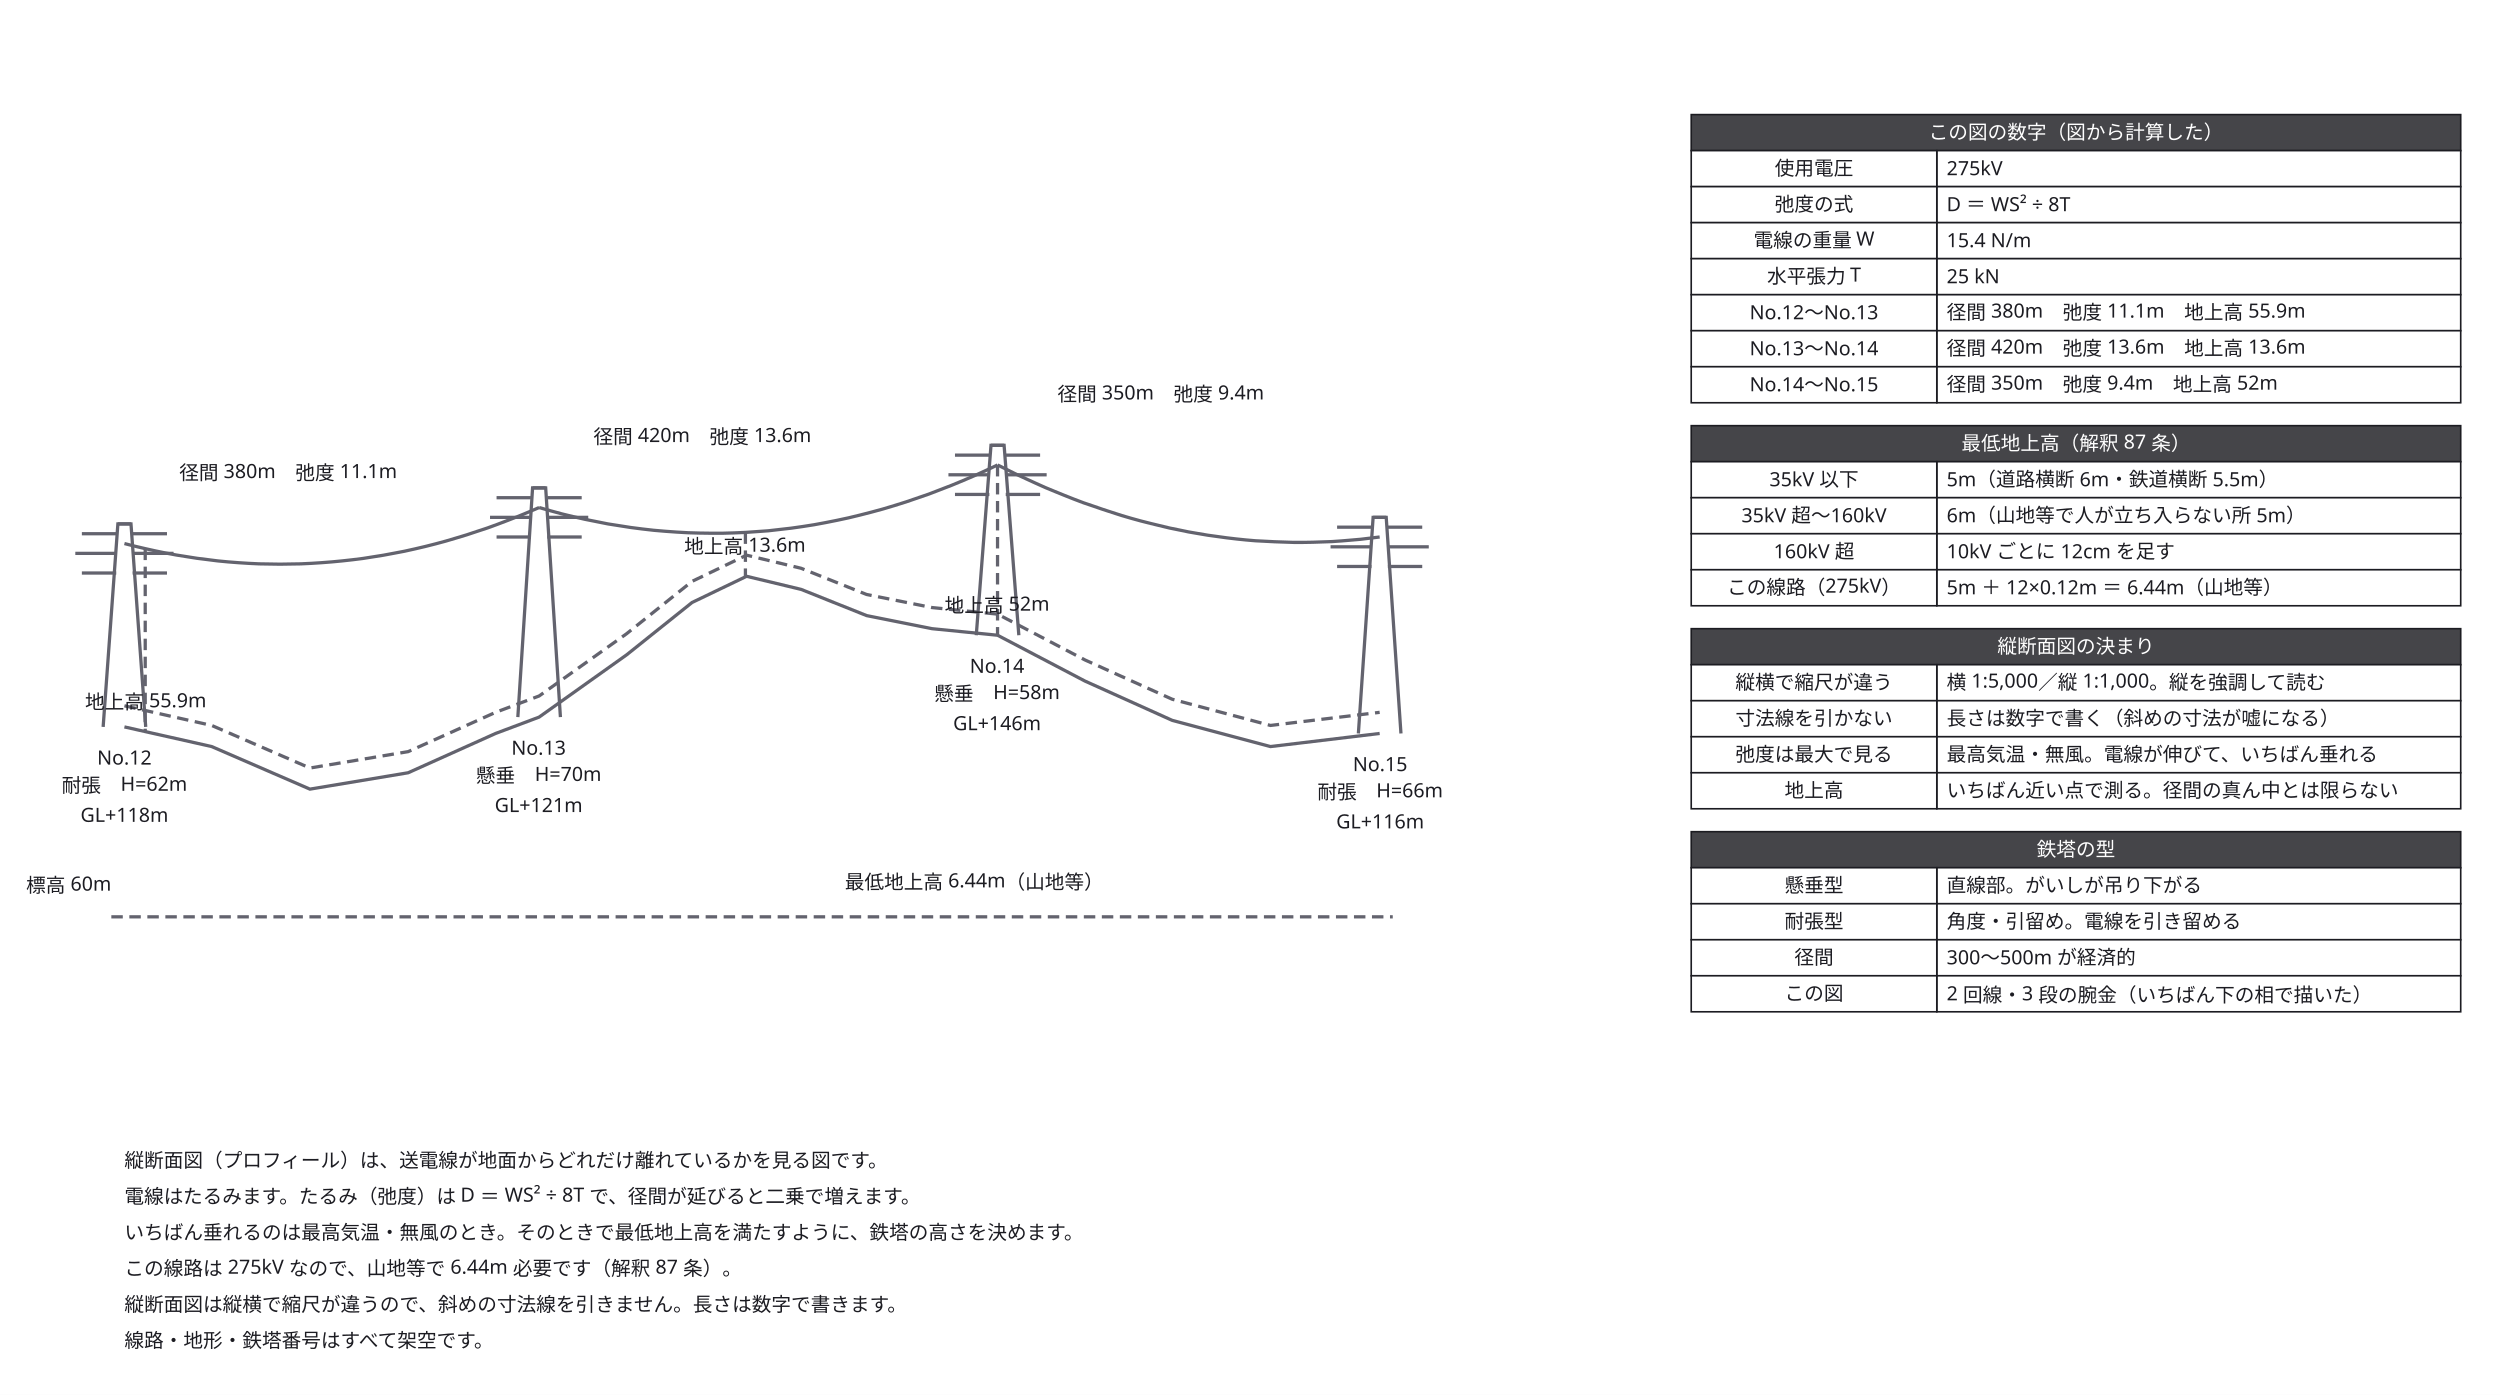
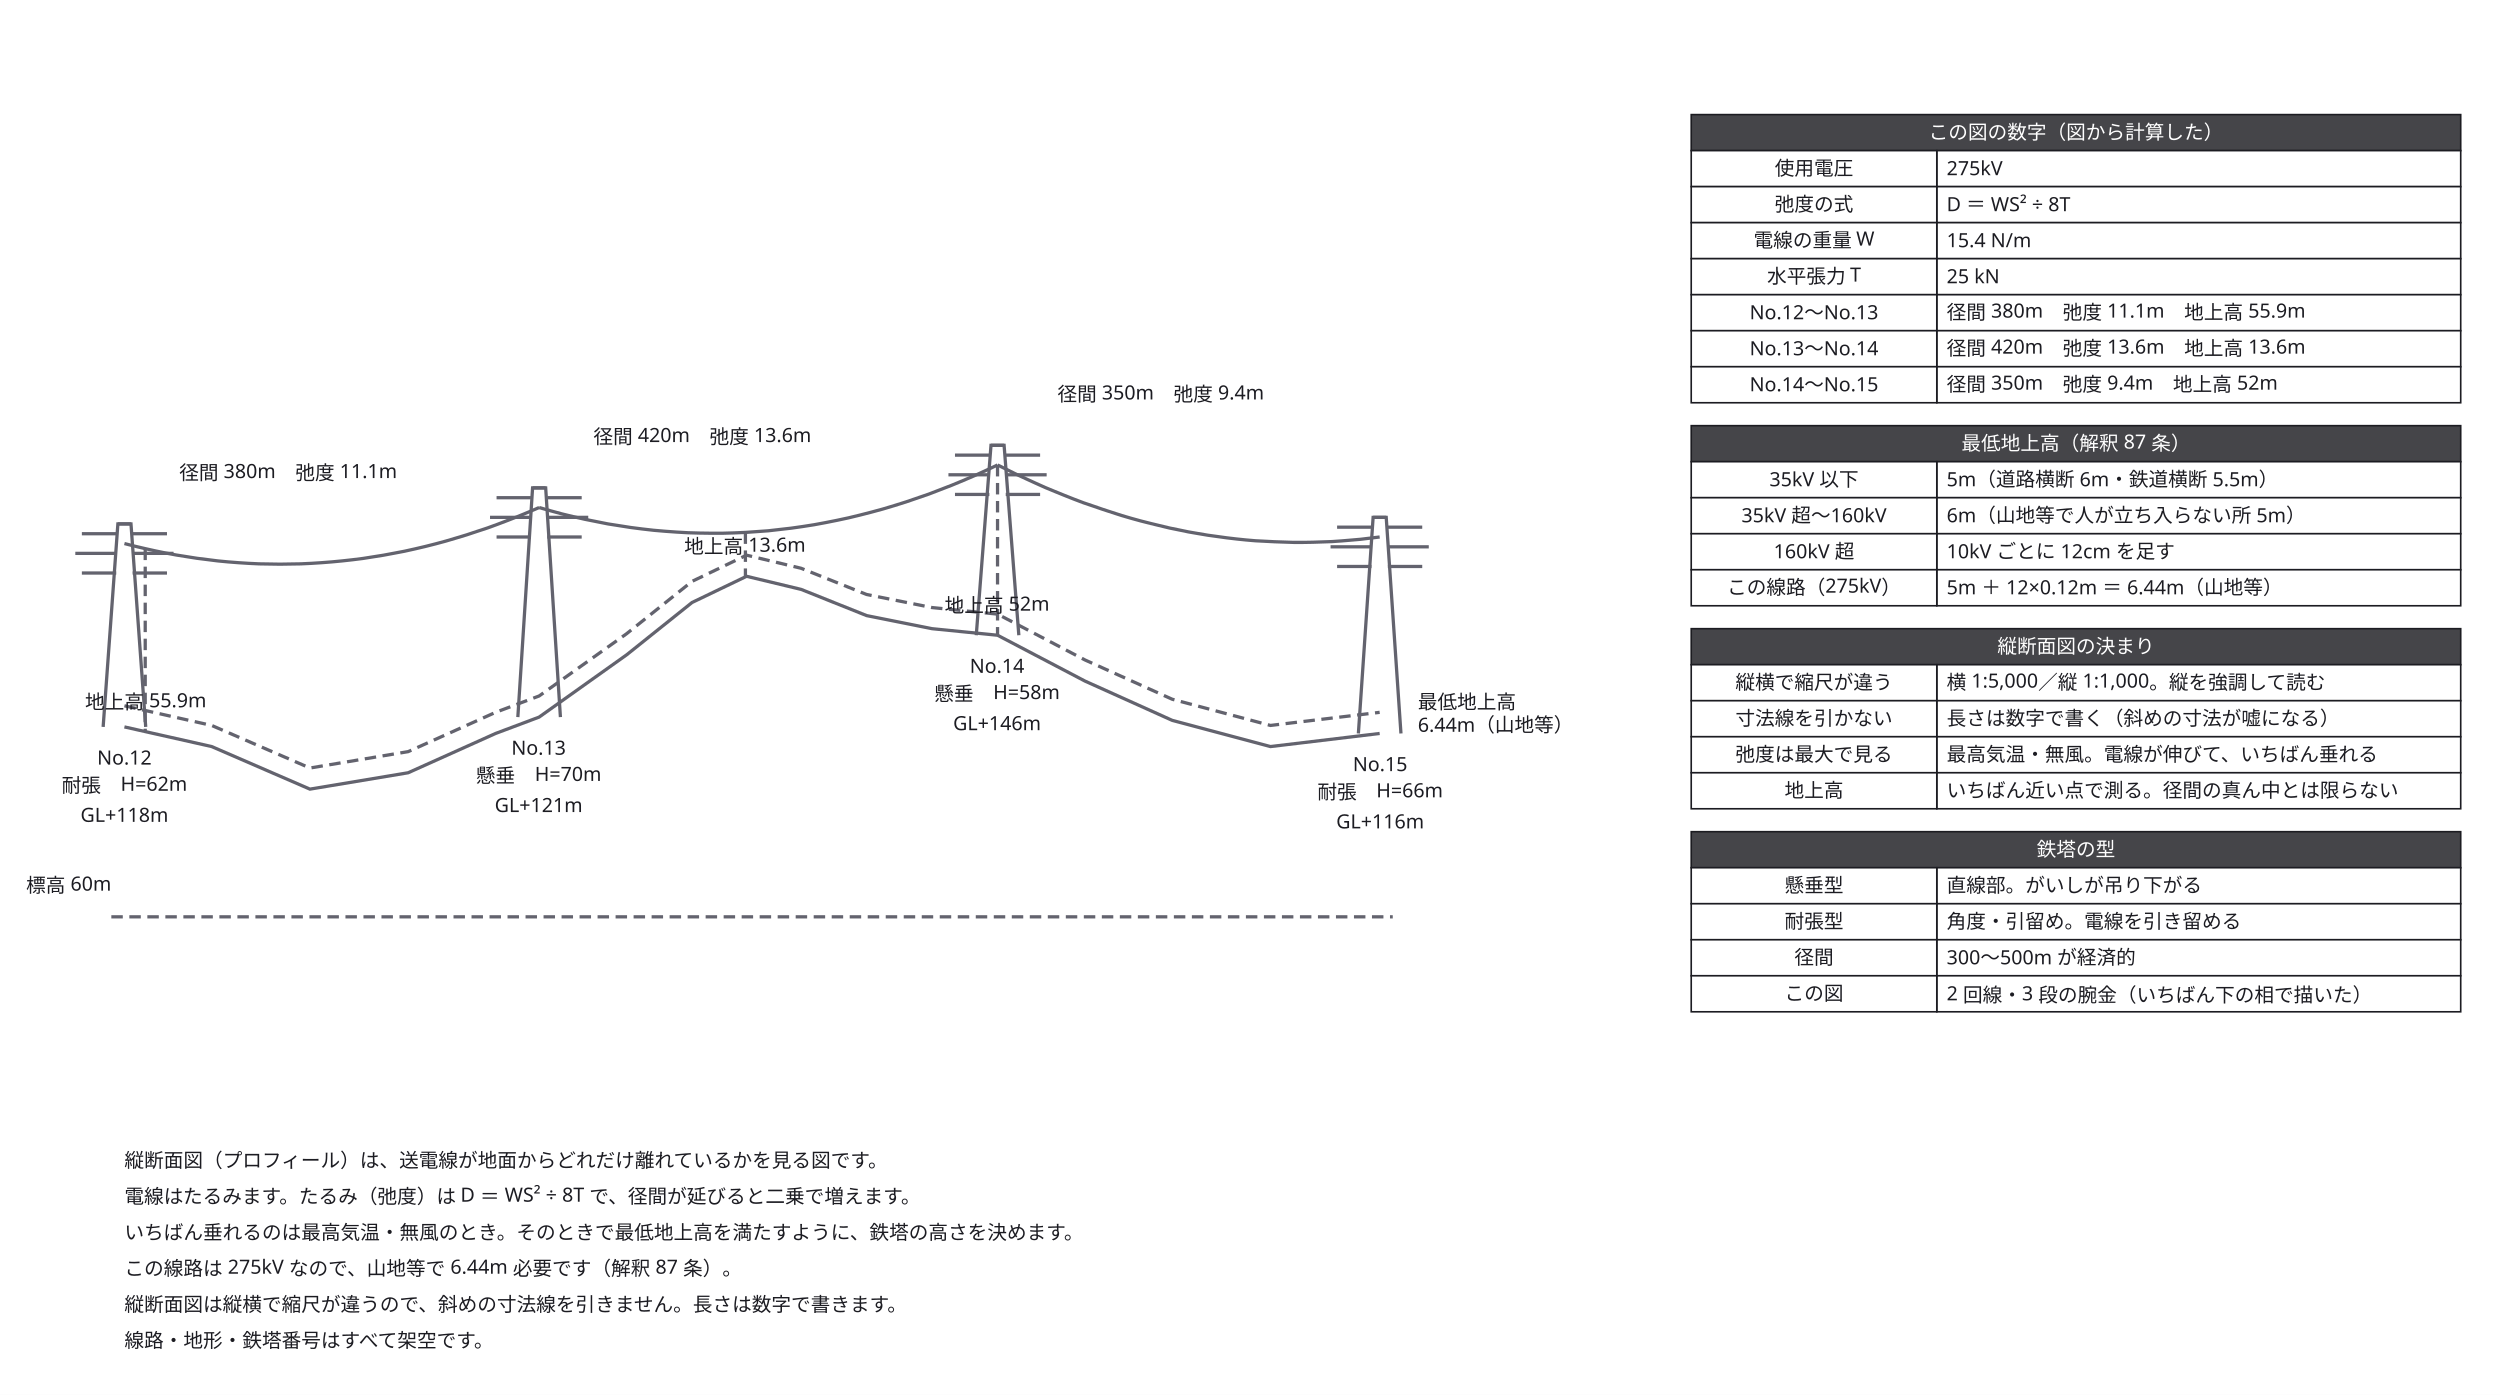
<svg xmlns="http://www.w3.org/2000/svg" width="1527" height="852" viewBox="0 0 1527 852">
  <defs>
    <marker id="arrow" viewBox="0 0 10 10" refX="9" refY="5" markerWidth="6" markerHeight="6" orient="auto">
      <path d="M 0 0 L 10 5 L 0 10 z" fill="#63636e" />
    </marker>
  </defs>
  <rect data-paper="1" x="0" y="0" width="1527" height="852" fill="#ffffff" />
  <g data-edge="p0&gt;p0" data-pinned="false">
    <path d="M 76 444 L 129.3 456 L 189.3 482 L 249.3 472 L 302.7 448 L 329.3 438 L 382.7 400 L 422.7 368 L 456 352 L 489.3 360 L 529.3 376 L 569.3 384 L 609.3 388 L 662.7 416 L 716 440 L 776 456 L 842.7 448" fill="none" stroke="#63636e" stroke-width="2" />
  </g>
  <g data-edge="p1&gt;p1" data-pinned="false">
    <path d="M 63 444 L 72 320 L 80 320 L 89 444" fill="none" stroke="#63636e" stroke-width="2" />
  </g>
  <g data-edge="p2&gt;p2" data-pinned="false">
    <path d="M 72 320 L 80 320" fill="none" stroke="#63636e" stroke-width="2" />
  </g>
  <g data-edge="p3&gt;p3" data-pinned="false">
    <path d="M 50 326 L 71 326" fill="none" stroke="#63636e" stroke-width="2" />
  </g>
  <g data-edge="p4&gt;p4" data-pinned="false">
    <path d="M 81 326 L 102 326" fill="none" stroke="#63636e" stroke-width="2" />
  </g>
  <g data-edge="p5&gt;p5" data-pinned="false">
    <path d="M 46 338 L 71 338" fill="none" stroke="#63636e" stroke-width="2" />
  </g>
  <g data-edge="p6&gt;p6" data-pinned="false">
    <path d="M 81 338 L 106 338" fill="none" stroke="#63636e" stroke-width="2" />
  </g>
  <g data-edge="p7&gt;p7" data-pinned="false">
    <path d="M 50 350 L 71 350" fill="none" stroke="#63636e" stroke-width="2" />
  </g>
  <g data-edge="p8&gt;p8" data-pinned="false">
    <path d="M 81 350 L 102 350" fill="none" stroke="#63636e" stroke-width="2" />
  </g>
  <g data-edge="p9&gt;p9" data-pinned="false">
    <path d="M 316.3 438 L 325.3 298 L 333.3 298 L 342.3 438" fill="none" stroke="#63636e" stroke-width="2" />
  </g>
  <g data-edge="p10&gt;p10" data-pinned="false">
    <path d="M 325.3 298 L 333.3 298" fill="none" stroke="#63636e" stroke-width="2" />
  </g>
  <g data-edge="p11&gt;p11" data-pinned="false">
    <path d="M 303.3 304 L 324.3 304" fill="none" stroke="#63636e" stroke-width="2" />
  </g>
  <g data-edge="p12&gt;p12" data-pinned="false">
    <path d="M 334.3 304 L 355.3 304" fill="none" stroke="#63636e" stroke-width="2" />
  </g>
  <g data-edge="p13&gt;p13" data-pinned="false">
    <path d="M 299.3 316 L 324.3 316" fill="none" stroke="#63636e" stroke-width="2" />
  </g>
  <g data-edge="p14&gt;p14" data-pinned="false">
    <path d="M 334.3 316 L 359.3 316" fill="none" stroke="#63636e" stroke-width="2" />
  </g>
  <g data-edge="p15&gt;p15" data-pinned="false">
    <path d="M 303.3 328 L 324.3 328" fill="none" stroke="#63636e" stroke-width="2" />
  </g>
  <g data-edge="p16&gt;p16" data-pinned="false">
    <path d="M 334.3 328 L 355.3 328" fill="none" stroke="#63636e" stroke-width="2" />
  </g>
  <g data-edge="p17&gt;p17" data-pinned="false">
    <path d="M 596.3 388 L 605.3 272 L 613.3 272 L 622.3 388" fill="none" stroke="#63636e" stroke-width="2" />
  </g>
  <g data-edge="p18&gt;p18" data-pinned="false">
    <path d="M 605.3 272 L 613.3 272" fill="none" stroke="#63636e" stroke-width="2" />
  </g>
  <g data-edge="p19&gt;p19" data-pinned="false">
    <path d="M 583.3 278 L 604.3 278" fill="none" stroke="#63636e" stroke-width="2" />
  </g>
  <g data-edge="p20&gt;p20" data-pinned="false">
    <path d="M 614.3 278 L 635.3 278" fill="none" stroke="#63636e" stroke-width="2" />
  </g>
  <g data-edge="p21&gt;p21" data-pinned="false">
    <path d="M 579.3 290 L 604.3 290" fill="none" stroke="#63636e" stroke-width="2" />
  </g>
  <g data-edge="p22&gt;p22" data-pinned="false">
    <path d="M 614.3 290 L 639.3 290" fill="none" stroke="#63636e" stroke-width="2" />
  </g>
  <g data-edge="p23&gt;p23" data-pinned="false">
    <path d="M 583.3 302 L 604.3 302" fill="none" stroke="#63636e" stroke-width="2" />
  </g>
  <g data-edge="p24&gt;p24" data-pinned="false">
    <path d="M 614.3 302 L 635.3 302" fill="none" stroke="#63636e" stroke-width="2" />
  </g>
  <g data-edge="p25&gt;p25" data-pinned="false">
    <path d="M 829.7 448 L 838.7 316 L 846.7 316 L 855.7 448" fill="none" stroke="#63636e" stroke-width="2" />
  </g>
  <g data-edge="p26&gt;p26" data-pinned="false">
    <path d="M 838.7 316 L 846.7 316" fill="none" stroke="#63636e" stroke-width="2" />
  </g>
  <g data-edge="p27&gt;p27" data-pinned="false">
    <path d="M 816.7 322 L 837.7 322" fill="none" stroke="#63636e" stroke-width="2" />
  </g>
  <g data-edge="p28&gt;p28" data-pinned="false">
    <path d="M 847.7 322 L 868.7 322" fill="none" stroke="#63636e" stroke-width="2" />
  </g>
  <g data-edge="p29&gt;p29" data-pinned="false">
    <path d="M 812.7 334 L 837.7 334" fill="none" stroke="#63636e" stroke-width="2" />
  </g>
  <g data-edge="p30&gt;p30" data-pinned="false">
    <path d="M 847.7 334 L 872.7 334" fill="none" stroke="#63636e" stroke-width="2" />
  </g>
  <g data-edge="p31&gt;p31" data-pinned="false">
    <path d="M 816.7 346 L 837.7 346" fill="none" stroke="#63636e" stroke-width="2" />
  </g>
  <g data-edge="p32&gt;p32" data-pinned="false">
    <path d="M 847.7 346 L 868.7 346" fill="none" stroke="#63636e" stroke-width="2" />
  </g>
  <g data-edge="p33&gt;p33" data-pinned="false">
    <path d="M 76 332 L 82.3 333.6 L 88.7 335.1 L 95 336.5 L 101.3 337.8 L 107.7 339 L 114 340 L 120.3 341 L 126.7 341.8 L 133 342.6 L 139.3 343.2 L 145.7 343.7 L 152 344.1 L 158.3 344.4 L 164.7 344.5 L 171 344.6 L 177.3 344.5 L 183.7 344.4 L 190 344.1 L 196.3 343.7 L 202.7 343.2 L 209 342.6 L 215.3 341.9 L 221.7 341.1 L 228 340.1 L 234.3 339.1 L 240.7 337.9 L 247 336.7 L 253.3 335.3 L 259.7 333.8 L 266 332.2 L 272.3 330.5 L 278.7 328.6 L 285 326.7 L 291.3 324.6 L 297.7 322.5 L 304 320.2 L 310.3 317.8 L 316.7 315.3 L 323 312.7 L 329.3 310" fill="none" stroke="#63636e" stroke-width="2" />
  </g>
  <g data-edge="p34&gt;p34" data-pinned="false">
    <path d="M 88.7 335.1 L 88.7 446.9" fill="none" stroke="#63636e" stroke-width="2" stroke-dasharray="7 4" />
  </g>
  <g data-edge="p35&gt;p35" data-pinned="false">
    <path d="M 329.3 310 L 336.3 312 L 343.3 313.9 L 350.3 315.6 L 357.3 317.2 L 364.3 318.6 L 371.3 320 L 378.3 321.1 L 385.3 322.2 L 392.3 323.1 L 399.3 323.9 L 406.3 324.5 L 413.3 325 L 420.3 325.4 L 427.3 325.6 L 434.3 325.7 L 441.3 325.7 L 448.3 325.5 L 455.3 325.2 L 462.3 324.7 L 469.3 324.2 L 476.3 323.4 L 483.3 322.6 L 490.3 321.6 L 497.3 320.5 L 504.3 319.2 L 511.3 317.8 L 518.3 316.3 L 525.3 314.6 L 532.3 312.8 L 539.3 310.9 L 546.3 308.8 L 553.3 306.6 L 560.3 304.2 L 567.3 301.8 L 574.3 299.1 L 581.3 296.4 L 588.3 293.5 L 595.3 290.5 L 602.3 287.3 L 609.3 284" fill="none" stroke="#63636e" stroke-width="2" />
  </g>
  <g data-edge="p36&gt;p36" data-pinned="false">
    <path d="M 455.3 325.2 L 455.3 352.3" fill="none" stroke="#63636e" stroke-width="2" stroke-dasharray="7 4" />
  </g>
  <g data-edge="p37&gt;p37" data-pinned="false">
    <path d="M 609.3 284 L 615.2 286.9 L 621 289.8 L 626.8 292.5 L 632.7 295.2 L 638.5 297.8 L 644.3 300.2 L 650.2 302.6 L 656 304.9 L 661.8 307.1 L 667.7 309.1 L 673.5 311.1 L 679.3 313 L 685.2 314.9 L 691 316.6 L 696.8 318.2 L 702.7 319.7 L 708.5 321.1 L 714.3 322.5 L 720.2 323.7 L 726 324.9 L 731.8 325.9 L 737.7 326.9 L 743.5 327.7 L 749.3 328.5 L 755.2 329.2 L 761 329.8 L 766.8 330.3 L 772.7 330.6 L 778.5 330.9 L 784.3 331.1 L 790.2 331.3 L 796 331.3 L 801.8 331.2 L 807.7 331 L 813.5 330.8 L 819.3 330.4 L 825.2 329.9 L 831 329.4 L 836.8 328.7 L 842.7 328" fill="none" stroke="#63636e" stroke-width="2" />
  </g>
  <g data-edge="p38&gt;p38" data-pinned="false">
    <path d="M 609.3 284 L 609.3 388" fill="none" stroke="#63636e" stroke-width="2" stroke-dasharray="7 4" />
  </g>
  <g data-edge="p39&gt;p39" data-pinned="false">
    <path d="M 76 431.1 L 129.3 443.1 L 189.3 469.1 L 249.3 459.1 L 302.7 435.1 L 329.3 425.1 L 382.7 387.1 L 422.7 355.1 L 456 339.1 L 489.3 347.1 L 529.3 363.1 L 569.3 371.1 L 609.3 375.1 L 662.7 403.1 L 716 427.1 L 776 443.1 L 842.7 435.1" fill="none" stroke="#63636e" stroke-width="2" stroke-dasharray="7 4" />
  </g>
  <g data-edge="p40&gt;p40" data-pinned="false">
    <path d="M 68 560 L 850.7 560" fill="none" stroke="#63636e" stroke-width="2" stroke-dasharray="7 4" />
  </g>
  <g data-node="n1" data-pinned="false" data-shape="rect" />
  <g data-node="n2" data-pinned="false" data-shape="rect" />
  <g data-node="n3" data-pinned="false" data-shape="rect" />
  <g data-node="n4" data-pinned="false" data-shape="rect" />
  <g data-node="n5" data-pinned="false" data-shape="rect" />
  <g data-node="n6" data-pinned="false" data-shape="rect" />
  <g data-node="h70" data-pinned="false" data-shape="rect">
    <rect x="1033" y="70" width="470" height="22" fill="#ffffff" stroke="#1c1c22" stroke-width="1" />
    <rect x="1033" y="70" width="470" height="22" fill="#1c1c22" fill-opacity="0.82" />
  </g>
  <g data-node="h260" data-pinned="false" data-shape="rect">
    <rect x="1033" y="260" width="470" height="22" fill="#ffffff" stroke="#1c1c22" stroke-width="1" />
    <rect x="1033" y="260" width="470" height="22" fill="#1c1c22" fill-opacity="0.82" />
  </g>
  <g data-node="h384" data-pinned="false" data-shape="rect">
    <rect x="1033" y="384" width="470" height="22" fill="#ffffff" stroke="#1c1c22" stroke-width="1" />
    <rect x="1033" y="384" width="470" height="22" fill="#1c1c22" fill-opacity="0.82" />
  </g>
  <g data-node="h508" data-pinned="false" data-shape="rect">
    <rect x="1033" y="508" width="470" height="22" fill="#ffffff" stroke="#1c1c22" stroke-width="1" />
    <rect x="1033" y="508" width="470" height="22" fill="#1c1c22" fill-opacity="0.82" />
  </g>
  <g data-node="b92" data-pinned="false" data-shape="rect">
    <rect x="1183" y="92" width="320" height="22" fill="#ffffff" stroke="#1c1c22" stroke-width="1" />
  </g>
  <g data-node="b114" data-pinned="false" data-shape="rect">
    <rect x="1183" y="114" width="320" height="22" fill="#ffffff" stroke="#1c1c22" stroke-width="1" />
  </g>
  <g data-node="b136" data-pinned="false" data-shape="rect">
    <rect x="1183" y="136" width="320" height="22" fill="#ffffff" stroke="#1c1c22" stroke-width="1" />
  </g>
  <g data-node="b158" data-pinned="false" data-shape="rect">
    <rect x="1183" y="158" width="320" height="22" fill="#ffffff" stroke="#1c1c22" stroke-width="1" />
  </g>
  <g data-node="b180" data-pinned="false" data-shape="rect">
    <rect x="1183" y="180" width="320" height="22" fill="#ffffff" stroke="#1c1c22" stroke-width="1" />
  </g>
  <g data-node="b202" data-pinned="false" data-shape="rect">
    <rect x="1183" y="202" width="320" height="22" fill="#ffffff" stroke="#1c1c22" stroke-width="1" />
  </g>
  <g data-node="b224" data-pinned="false" data-shape="rect">
    <rect x="1183" y="224" width="320" height="22" fill="#ffffff" stroke="#1c1c22" stroke-width="1" />
  </g>
  <g data-node="b282" data-pinned="false" data-shape="rect">
    <rect x="1183" y="282" width="320" height="22" fill="#ffffff" stroke="#1c1c22" stroke-width="1" />
  </g>
  <g data-node="b304" data-pinned="false" data-shape="rect">
    <rect x="1183" y="304" width="320" height="22" fill="#ffffff" stroke="#1c1c22" stroke-width="1" />
  </g>
  <g data-node="b326" data-pinned="false" data-shape="rect">
    <rect x="1183" y="326" width="320" height="22" fill="#ffffff" stroke="#1c1c22" stroke-width="1" />
  </g>
  <g data-node="b348" data-pinned="false" data-shape="rect">
    <rect x="1183" y="348" width="320" height="22" fill="#ffffff" stroke="#1c1c22" stroke-width="1" />
  </g>
  <g data-node="b406" data-pinned="false" data-shape="rect">
    <rect x="1183" y="406" width="320" height="22" fill="#ffffff" stroke="#1c1c22" stroke-width="1" />
  </g>
  <g data-node="b428" data-pinned="false" data-shape="rect">
    <rect x="1183" y="428" width="320" height="22" fill="#ffffff" stroke="#1c1c22" stroke-width="1" />
  </g>
  <g data-node="b450" data-pinned="false" data-shape="rect">
    <rect x="1183" y="450" width="320" height="22" fill="#ffffff" stroke="#1c1c22" stroke-width="1" />
  </g>
  <g data-node="b472" data-pinned="false" data-shape="rect">
    <rect x="1183" y="472" width="320" height="22" fill="#ffffff" stroke="#1c1c22" stroke-width="1" />
  </g>
  <g data-node="b530" data-pinned="false" data-shape="rect">
    <rect x="1183" y="530" width="320" height="22" fill="#ffffff" stroke="#1c1c22" stroke-width="1" />
  </g>
  <g data-node="b552" data-pinned="false" data-shape="rect">
    <rect x="1183" y="552" width="320" height="22" fill="#ffffff" stroke="#1c1c22" stroke-width="1" />
  </g>
  <g data-node="b574" data-pinned="false" data-shape="rect">
    <rect x="1183" y="574" width="320" height="22" fill="#ffffff" stroke="#1c1c22" stroke-width="1" />
  </g>
  <g data-node="b596" data-pinned="false" data-shape="rect">
    <rect x="1183" y="596" width="320" height="22" fill="#ffffff" stroke="#1c1c22" stroke-width="1" />
  </g>
  <g data-node="need" data-pinned="false" data-shape="rect" />
  <g data-node="a92" data-pinned="false" data-shape="rect">
    <rect x="1033" y="92" width="150" height="22" fill="#ffffff" stroke="#1c1c22" stroke-width="1" />
  </g>
  <g data-node="a114" data-pinned="false" data-shape="rect">
    <rect x="1033" y="114" width="150" height="22" fill="#ffffff" stroke="#1c1c22" stroke-width="1" />
  </g>
  <g data-node="a136" data-pinned="false" data-shape="rect">
    <rect x="1033" y="136" width="150" height="22" fill="#ffffff" stroke="#1c1c22" stroke-width="1" />
  </g>
  <g data-node="a158" data-pinned="false" data-shape="rect">
    <rect x="1033" y="158" width="150" height="22" fill="#ffffff" stroke="#1c1c22" stroke-width="1" />
  </g>
  <g data-node="a180" data-pinned="false" data-shape="rect">
    <rect x="1033" y="180" width="150" height="22" fill="#ffffff" stroke="#1c1c22" stroke-width="1" />
  </g>
  <g data-node="a202" data-pinned="false" data-shape="rect">
    <rect x="1033" y="202" width="150" height="22" fill="#ffffff" stroke="#1c1c22" stroke-width="1" />
  </g>
  <g data-node="a224" data-pinned="false" data-shape="rect">
    <rect x="1033" y="224" width="150" height="22" fill="#ffffff" stroke="#1c1c22" stroke-width="1" />
  </g>
  <g data-node="a282" data-pinned="false" data-shape="rect">
    <rect x="1033" y="282" width="150" height="22" fill="#ffffff" stroke="#1c1c22" stroke-width="1" />
  </g>
  <g data-node="a304" data-pinned="false" data-shape="rect">
    <rect x="1033" y="304" width="150" height="22" fill="#ffffff" stroke="#1c1c22" stroke-width="1" />
  </g>
  <g data-node="a326" data-pinned="false" data-shape="rect">
    <rect x="1033" y="326" width="150" height="22" fill="#ffffff" stroke="#1c1c22" stroke-width="1" />
  </g>
  <g data-node="a348" data-pinned="false" data-shape="rect">
    <rect x="1033" y="348" width="150" height="22" fill="#ffffff" stroke="#1c1c22" stroke-width="1" />
  </g>
  <g data-node="a406" data-pinned="false" data-shape="rect">
    <rect x="1033" y="406" width="150" height="22" fill="#ffffff" stroke="#1c1c22" stroke-width="1" />
  </g>
  <g data-node="a428" data-pinned="false" data-shape="rect">
    <rect x="1033" y="428" width="150" height="22" fill="#ffffff" stroke="#1c1c22" stroke-width="1" />
  </g>
  <g data-node="a450" data-pinned="false" data-shape="rect">
    <rect x="1033" y="450" width="150" height="22" fill="#ffffff" stroke="#1c1c22" stroke-width="1" />
  </g>
  <g data-node="a472" data-pinned="false" data-shape="rect">
    <rect x="1033" y="472" width="150" height="22" fill="#ffffff" stroke="#1c1c22" stroke-width="1" />
  </g>
  <g data-node="a530" data-pinned="false" data-shape="rect">
    <rect x="1033" y="530" width="150" height="22" fill="#ffffff" stroke="#1c1c22" stroke-width="1" />
  </g>
  <g data-node="a552" data-pinned="false" data-shape="rect">
    <rect x="1033" y="552" width="150" height="22" fill="#ffffff" stroke="#1c1c22" stroke-width="1" />
  </g>
  <g data-node="a574" data-pinned="false" data-shape="rect">
    <rect x="1033" y="574" width="150" height="22" fill="#ffffff" stroke="#1c1c22" stroke-width="1" />
  </g>
  <g data-node="a596" data-pinned="false" data-shape="rect">
    <rect x="1033" y="596" width="150" height="22" fill="#ffffff" stroke="#1c1c22" stroke-width="1" />
  </g>
  <g data-node="s0" data-pinned="false" data-shape="rect" />
  <g data-node="s1" data-pinned="false" data-shape="rect" />
  <g data-node="s2" data-pinned="false" data-shape="rect" />
  <g data-node="ty_No.12" data-pinned="false" data-shape="rect" />
  <g data-node="ty_No.13" data-pinned="false" data-shape="rect" />
  <g data-node="ty_No.14" data-pinned="false" data-shape="rect" />
  <g data-node="ty_No.15" data-pinned="false" data-shape="rect" />
  <g data-node="g0" data-pinned="false" data-shape="rect" />
  <g data-node="g1" data-pinned="false" data-shape="rect" />
  <g data-node="g2" data-pinned="false" data-shape="rect" />
  <g data-node="el_No.12" data-pinned="false" data-shape="rect" />
  <g data-node="el_No.13" data-pinned="false" data-shape="rect" />
  <g data-node="el_No.14" data-pinned="false" data-shape="rect" />
  <g data-node="el_No.15" data-pinned="false" data-shape="rect" />
  <g data-node="t_No.12" data-pinned="false" data-shape="rect" />
  <g data-node="t_No.13" data-pinned="false" data-shape="rect" />
  <g data-node="t_No.14" data-pinned="false" data-shape="rect" />
  <g data-node="t_No.15" data-pinned="false" data-shape="rect" />
  <g data-node="datum" data-pinned="false" data-shape="rect" />
  <g data-node="p0" data-pinned="false" data-shape="rect" />
  <g data-node="p1" data-pinned="false" data-shape="rect" />
  <g data-node="p2" data-pinned="false" data-shape="rect" />
  <g data-node="p3" data-pinned="false" data-shape="rect" />
  <g data-node="p4" data-pinned="false" data-shape="rect" />
  <g data-node="p5" data-pinned="false" data-shape="rect" />
  <g data-node="p6" data-pinned="false" data-shape="rect" />
  <g data-node="p7" data-pinned="false" data-shape="rect" />
  <g data-node="p8" data-pinned="false" data-shape="rect" />
  <g data-node="p9" data-pinned="false" data-shape="rect" />
  <g data-node="p10" data-pinned="false" data-shape="rect" />
  <g data-node="p11" data-pinned="false" data-shape="rect" />
  <g data-node="p12" data-pinned="false" data-shape="rect" />
  <g data-node="p13" data-pinned="false" data-shape="rect" />
  <g data-node="p14" data-pinned="false" data-shape="rect" />
  <g data-node="p15" data-pinned="false" data-shape="rect" />
  <g data-node="p16" data-pinned="false" data-shape="rect" />
  <g data-node="p17" data-pinned="false" data-shape="rect" />
  <g data-node="p18" data-pinned="false" data-shape="rect" />
  <g data-node="p19" data-pinned="false" data-shape="rect" />
  <g data-node="p20" data-pinned="false" data-shape="rect" />
  <g data-node="p21" data-pinned="false" data-shape="rect" />
  <g data-node="p22" data-pinned="false" data-shape="rect" />
  <g data-node="p23" data-pinned="false" data-shape="rect" />
  <g data-node="p24" data-pinned="false" data-shape="rect" />
  <g data-node="p25" data-pinned="false" data-shape="rect" />
  <g data-node="p26" data-pinned="false" data-shape="rect" />
  <g data-node="p27" data-pinned="false" data-shape="rect" />
  <g data-node="p28" data-pinned="false" data-shape="rect" />
  <g data-node="p29" data-pinned="false" data-shape="rect" />
  <g data-node="p30" data-pinned="false" data-shape="rect" />
  <g data-node="p31" data-pinned="false" data-shape="rect" />
  <g data-node="p32" data-pinned="false" data-shape="rect" />
  <g data-node="p33" data-pinned="false" data-shape="rect" />
  <g data-node="p34" data-pinned="false" data-shape="rect" />
  <g data-node="p35" data-pinned="false" data-shape="rect" />
  <g data-node="p36" data-pinned="false" data-shape="rect" />
  <g data-node="p37" data-pinned="false" data-shape="rect" />
  <g data-node="p38" data-pinned="false" data-shape="rect" />
  <g data-node="p39" data-pinned="false" data-shape="rect" />
  <g data-node="p40" data-pinned="false" data-shape="rect" />
  <g data-name="n1">
    <text x="76" y="713" text-anchor="start" font-family="sans-serif" font-size="12" fill="#1c1c22">縦断面図（プロフィール）は、送電線が地面からどれだけ離れているかを見る図です。</text>
  </g>
  <g data-name="n2">
    <text x="76" y="735" text-anchor="start" font-family="sans-serif" font-size="12" fill="#1c1c22">電線はたるみます。たるみ（弛度）は D ＝ WS² ÷ 8T で、径間が延びると二乗で増えます。</text>
  </g>
  <g data-name="n3">
    <text x="76" y="757" text-anchor="start" font-family="sans-serif" font-size="12" fill="#1c1c22">いちばん垂れるのは最高気温・無風のとき。そのときで最低地上高を満たすように、鉄塔の高さを決めます。</text>
  </g>
  <g data-name="n4">
    <text x="76" y="779" text-anchor="start" font-family="sans-serif" font-size="12" fill="#1c1c22">この線路は 275kV なので、山地等で 6.44m 必要です（解釈 87 条）。</text>
  </g>
  <g data-name="n5">
    <text x="76" y="801" text-anchor="start" font-family="sans-serif" font-size="12" fill="#1c1c22">縦断面図は縦横で縮尺が違うので、斜めの寸法線を引きません。長さは数字で書きます。</text>
  </g>
  <g data-name="n6">
    <text x="76" y="823" text-anchor="start" font-family="sans-serif" font-size="12" fill="#1c1c22">線路・地形・鉄塔番号はすべて架空です。</text>
  </g>
  <g data-name="h70">
    <text x="1268" y="85" text-anchor="middle" font-family="sans-serif" font-size="12" fill="#ffffff">この図の数字（図から計算した）</text>
  </g>
  <g data-name="h260">
    <text x="1268" y="275" text-anchor="middle" font-family="sans-serif" font-size="12" fill="#ffffff">最低地上高（解釈 87 条）</text>
  </g>
  <g data-name="h384">
    <text x="1268" y="399" text-anchor="middle" font-family="sans-serif" font-size="12" fill="#ffffff">縦断面図の決まり</text>
  </g>
  <g data-name="h508">
    <text x="1268" y="523" text-anchor="middle" font-family="sans-serif" font-size="12" fill="#ffffff">鉄塔の型</text>
  </g>
  <g data-name="b92">
    <text x="1189" y="107" text-anchor="start" font-family="sans-serif" font-size="12" fill="#1c1c22">275kV</text>
  </g>
  <g data-name="b114">
    <text x="1189" y="129" text-anchor="start" font-family="sans-serif" font-size="12" fill="#1c1c22">D ＝ WS² ÷ 8T</text>
  </g>
  <g data-name="b136">
    <text x="1189" y="151" text-anchor="start" font-family="sans-serif" font-size="12" fill="#1c1c22">15.4 N/m</text>
  </g>
  <g data-name="b158">
    <text x="1189" y="173" text-anchor="start" font-family="sans-serif" font-size="12" fill="#1c1c22">25 kN</text>
  </g>
  <g data-name="b180">
    <text x="1189" y="195" text-anchor="start" font-family="sans-serif" font-size="12" fill="#1c1c22">径間 380m　弛度 11.1m　地上高 55.9m</text>
  </g>
  <g data-name="b202">
    <text x="1189" y="217" text-anchor="start" font-family="sans-serif" font-size="12" fill="#1c1c22">径間 420m　弛度 13.6m　地上高 13.6m</text>
  </g>
  <g data-name="b224">
    <text x="1189" y="239" text-anchor="start" font-family="sans-serif" font-size="12" fill="#1c1c22">径間 350m　弛度 9.4m　地上高 52m</text>
  </g>
  <g data-name="b282">
    <text x="1189" y="297" text-anchor="start" font-family="sans-serif" font-size="12" fill="#1c1c22">5m（道路横断 6m・鉄道横断 5.5m）</text>
  </g>
  <g data-name="b304">
    <text x="1189" y="319" text-anchor="start" font-family="sans-serif" font-size="12" fill="#1c1c22">6m（山地等で人が立ち入らない所 5m）</text>
  </g>
  <g data-name="b326">
    <text x="1189" y="341" text-anchor="start" font-family="sans-serif" font-size="12" fill="#1c1c22">10kV ごとに 12cm を足す</text>
  </g>
  <g data-name="b348">
    <text x="1189" y="363" text-anchor="start" font-family="sans-serif" font-size="12" fill="#1c1c22">5m ＋ 12×0.12m ＝ 6.44m（山地等）</text>
  </g>
  <g data-name="b406">
    <text x="1189" y="421" text-anchor="start" font-family="sans-serif" font-size="12" fill="#1c1c22">横 1:5,000／縦 1:1,000。縦を強調して読む</text>
  </g>
  <g data-name="b428">
    <text x="1189" y="443" text-anchor="start" font-family="sans-serif" font-size="12" fill="#1c1c22">長さは数字で書く（斜めの寸法が嘘になる）</text>
  </g>
  <g data-name="b450">
    <text x="1189" y="465" text-anchor="start" font-family="sans-serif" font-size="12" fill="#1c1c22">最高気温・無風。電線が伸びて、いちばん垂れる</text>
  </g>
  <g data-name="b472">
    <text x="1189" y="487" text-anchor="start" font-family="sans-serif" font-size="12" fill="#1c1c22">いちばん近い点で測る。径間の真ん中とは限らない</text>
  </g>
  <g data-name="b530">
    <text x="1189" y="545" text-anchor="start" font-family="sans-serif" font-size="12" fill="#1c1c22">直線部。がいしが吊り下がる</text>
  </g>
  <g data-name="b552">
    <text x="1189" y="567" text-anchor="start" font-family="sans-serif" font-size="12" fill="#1c1c22">角度・引留め。電線を引き留める</text>
  </g>
  <g data-name="b574">
    <text x="1189" y="589" text-anchor="start" font-family="sans-serif" font-size="12" fill="#1c1c22">300〜500m が経済的</text>
  </g>
  <g data-name="b596">
    <text x="1189" y="611" text-anchor="start" font-family="sans-serif" font-size="12" fill="#1c1c22">2 回線・3 段の腕金（いちばん下の相で描いた）</text>
  </g>
  <g data-name="need">
-     <text x="516" y="543" text-anchor="start" font-family="sans-serif" font-size="12" fill="#1c1c22">最低地上高 6.44m（山地等）</text>
+     <text x="866" y="433" text-anchor="start" font-family="sans-serif" font-size="12" fill="#1c1c22">最低地上高</text>
+     <text x="866" y="447" text-anchor="start" font-family="sans-serif" font-size="12" fill="#1c1c22">6.44m（山地等）</text>
  </g>
  <g data-name="a92">
    <text x="1108" y="107" text-anchor="middle" font-family="sans-serif" font-size="12" fill="#1c1c22">使用電圧</text>
  </g>
  <g data-name="a114">
    <text x="1108" y="129" text-anchor="middle" font-family="sans-serif" font-size="12" fill="#1c1c22">弛度の式</text>
  </g>
  <g data-name="a136">
    <text x="1108" y="151" text-anchor="middle" font-family="sans-serif" font-size="12" fill="#1c1c22">電線の重量 W</text>
  </g>
  <g data-name="a158">
    <text x="1108" y="173" text-anchor="middle" font-family="sans-serif" font-size="12" fill="#1c1c22">水平張力 T</text>
  </g>
  <g data-name="a180">
    <text x="1108" y="195" text-anchor="middle" font-family="sans-serif" font-size="12" fill="#1c1c22">No.12〜No.13</text>
  </g>
  <g data-name="a202">
    <text x="1108" y="217" text-anchor="middle" font-family="sans-serif" font-size="12" fill="#1c1c22">No.13〜No.14</text>
  </g>
  <g data-name="a224">
    <text x="1108" y="239" text-anchor="middle" font-family="sans-serif" font-size="12" fill="#1c1c22">No.14〜No.15</text>
  </g>
  <g data-name="a282">
    <text x="1108" y="297" text-anchor="middle" font-family="sans-serif" font-size="12" fill="#1c1c22">35kV 以下</text>
  </g>
  <g data-name="a304">
    <text x="1108" y="319" text-anchor="middle" font-family="sans-serif" font-size="12" fill="#1c1c22">35kV 超〜160kV</text>
  </g>
  <g data-name="a326">
    <text x="1108" y="341" text-anchor="middle" font-family="sans-serif" font-size="12" fill="#1c1c22">160kV 超</text>
  </g>
  <g data-name="a348">
    <text x="1108" y="363" text-anchor="middle" font-family="sans-serif" font-size="12" fill="#1c1c22">この線路（275kV）</text>
  </g>
  <g data-name="a406">
    <text x="1108" y="421" text-anchor="middle" font-family="sans-serif" font-size="12" fill="#1c1c22">縦横で縮尺が違う</text>
  </g>
  <g data-name="a428">
    <text x="1108" y="443" text-anchor="middle" font-family="sans-serif" font-size="12" fill="#1c1c22">寸法線を引かない</text>
  </g>
  <g data-name="a450">
    <text x="1108" y="465" text-anchor="middle" font-family="sans-serif" font-size="12" fill="#1c1c22">弛度は最大で見る</text>
  </g>
  <g data-name="a472">
    <text x="1108" y="487" text-anchor="middle" font-family="sans-serif" font-size="12" fill="#1c1c22">地上高</text>
  </g>
  <g data-name="a530">
    <text x="1108" y="545" text-anchor="middle" font-family="sans-serif" font-size="12" fill="#1c1c22">懸垂型</text>
  </g>
  <g data-name="a552">
    <text x="1108" y="567" text-anchor="middle" font-family="sans-serif" font-size="12" fill="#1c1c22">耐張型</text>
  </g>
  <g data-name="a574">
    <text x="1108" y="589" text-anchor="middle" font-family="sans-serif" font-size="12" fill="#1c1c22">径間</text>
  </g>
  <g data-name="a596">
    <text x="1108" y="611" text-anchor="middle" font-family="sans-serif" font-size="12" fill="#1c1c22">この図</text>
  </g>
  <g data-name="s0">
    <text x="176" y="293" text-anchor="middle" font-family="sans-serif" font-size="12" fill="#1c1c22">径間 380m　弛度 11.1m</text>
  </g>
  <g data-name="s1">
    <text x="429" y="271" text-anchor="middle" font-family="sans-serif" font-size="12" fill="#1c1c22">径間 420m　弛度 13.6m</text>
  </g>
  <g data-name="s2">
    <text x="709" y="245" text-anchor="middle" font-family="sans-serif" font-size="12" fill="#1c1c22">径間 350m　弛度 9.4m</text>
  </g>
  <g data-name="ty_No.12">
    <text x="76" y="484" text-anchor="middle" font-family="sans-serif" font-size="12" fill="#1c1c22">耐張　H=62m</text>
  </g>
  <g data-name="ty_No.13">
    <text x="329" y="478" text-anchor="middle" font-family="sans-serif" font-size="12" fill="#1c1c22">懸垂　H=70m</text>
  </g>
  <g data-name="ty_No.14">
    <text x="609" y="428" text-anchor="middle" font-family="sans-serif" font-size="12" fill="#1c1c22">懸垂　H=58m</text>
  </g>
  <g data-name="ty_No.15">
    <text x="843" y="488" text-anchor="middle" font-family="sans-serif" font-size="12" fill="#1c1c22">耐張　H=66m</text>
  </g>
  <g data-name="g0">
    <text x="89" y="433" text-anchor="middle" font-family="sans-serif" font-size="12" fill="#1c1c22">地上高 55.9m</text>
  </g>
  <g data-name="g1">
    <text x="455" y="338" text-anchor="middle" font-family="sans-serif" font-size="12" fill="#1c1c22">地上高 13.6m</text>
  </g>
  <g data-name="g2">
    <text x="609" y="374" text-anchor="middle" font-family="sans-serif" font-size="12" fill="#1c1c22">地上高 52m</text>
  </g>
  <g data-name="el_No.12">
    <text x="76" y="502" text-anchor="middle" font-family="sans-serif" font-size="12" fill="#1c1c22">GL+118m</text>
  </g>
  <g data-name="el_No.13">
    <text x="329" y="496" text-anchor="middle" font-family="sans-serif" font-size="12" fill="#1c1c22">GL+121m</text>
  </g>
  <g data-name="el_No.14">
    <text x="609" y="446" text-anchor="middle" font-family="sans-serif" font-size="12" fill="#1c1c22">GL+146m</text>
  </g>
  <g data-name="el_No.15">
    <text x="843" y="506" text-anchor="middle" font-family="sans-serif" font-size="12" fill="#1c1c22">GL+116m</text>
  </g>
  <g data-name="t_No.12">
    <text x="76" y="467" text-anchor="middle" font-family="sans-serif" font-size="12" fill="#1c1c22">No.12</text>
  </g>
  <g data-name="t_No.13">
    <text x="329" y="461" text-anchor="middle" font-family="sans-serif" font-size="12" fill="#1c1c22">No.13</text>
  </g>
  <g data-name="t_No.14">
    <text x="609" y="411" text-anchor="middle" font-family="sans-serif" font-size="12" fill="#1c1c22">No.14</text>
  </g>
  <g data-name="t_No.15">
    <text x="843" y="471" text-anchor="middle" font-family="sans-serif" font-size="12" fill="#1c1c22">No.15</text>
  </g>
  <g data-name="datum">
    <text x="68" y="545" text-anchor="end" font-family="sans-serif" font-size="12" fill="#1c1c22">標高 60m</text>
  </g>
</svg>
